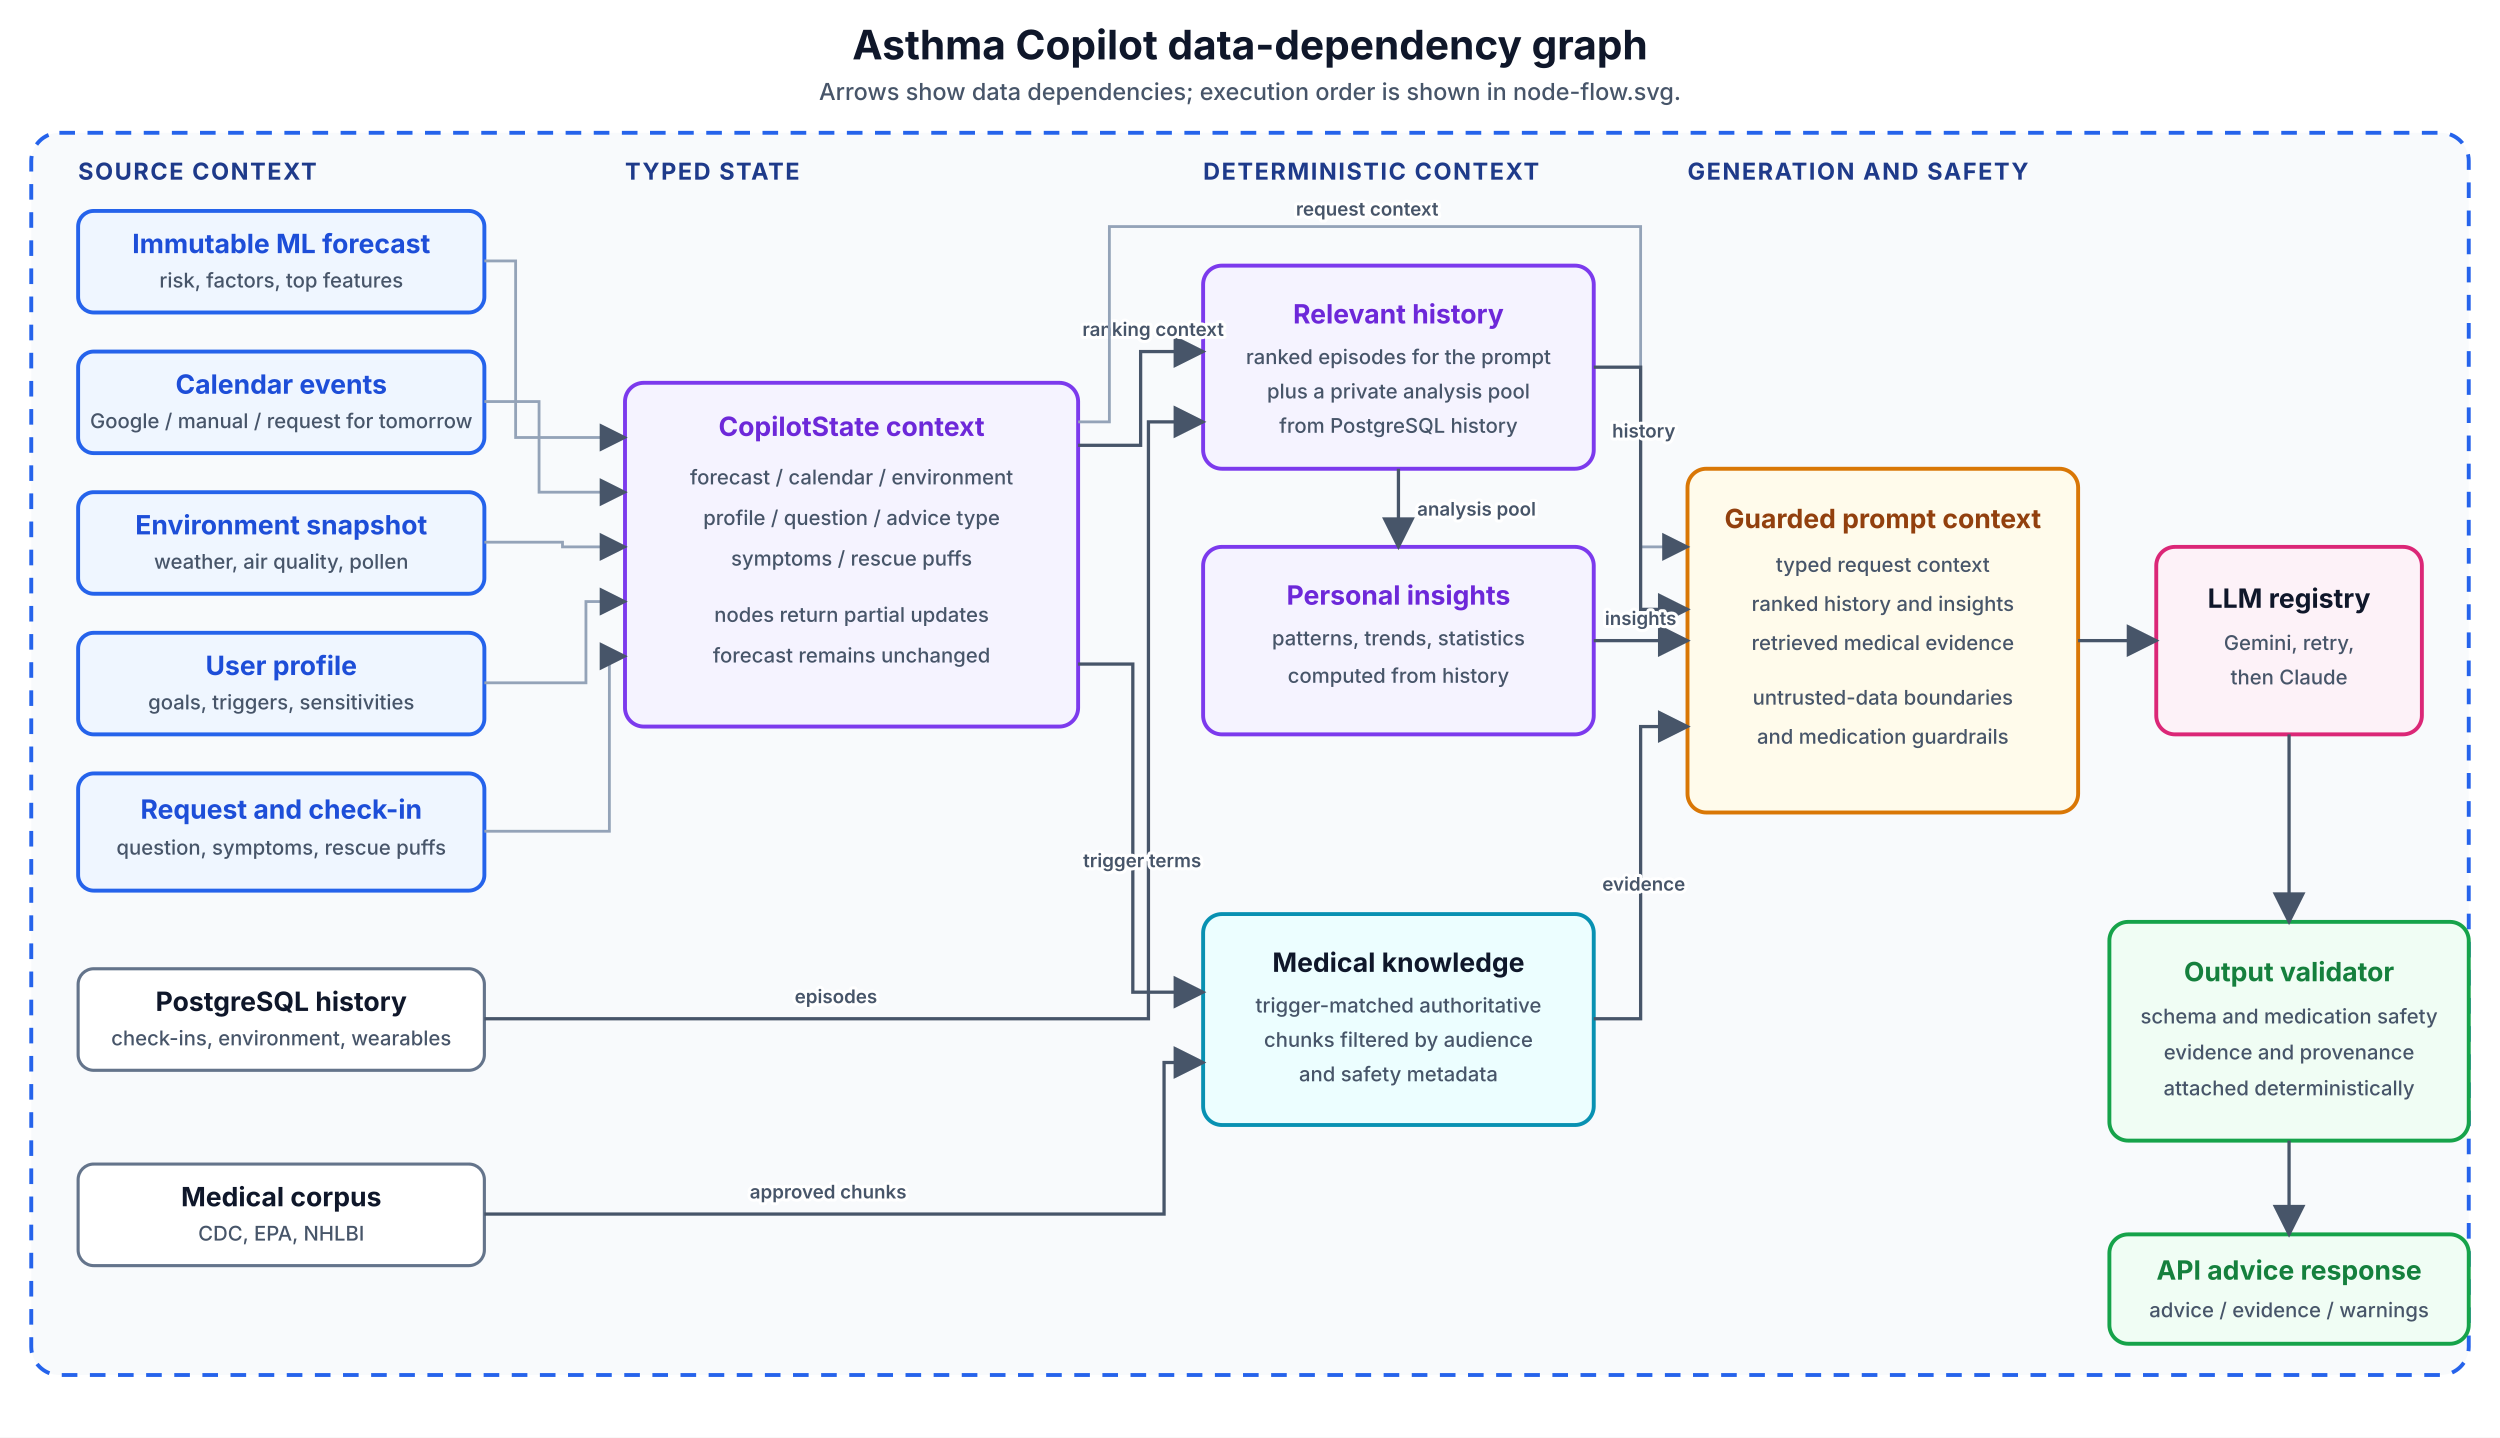
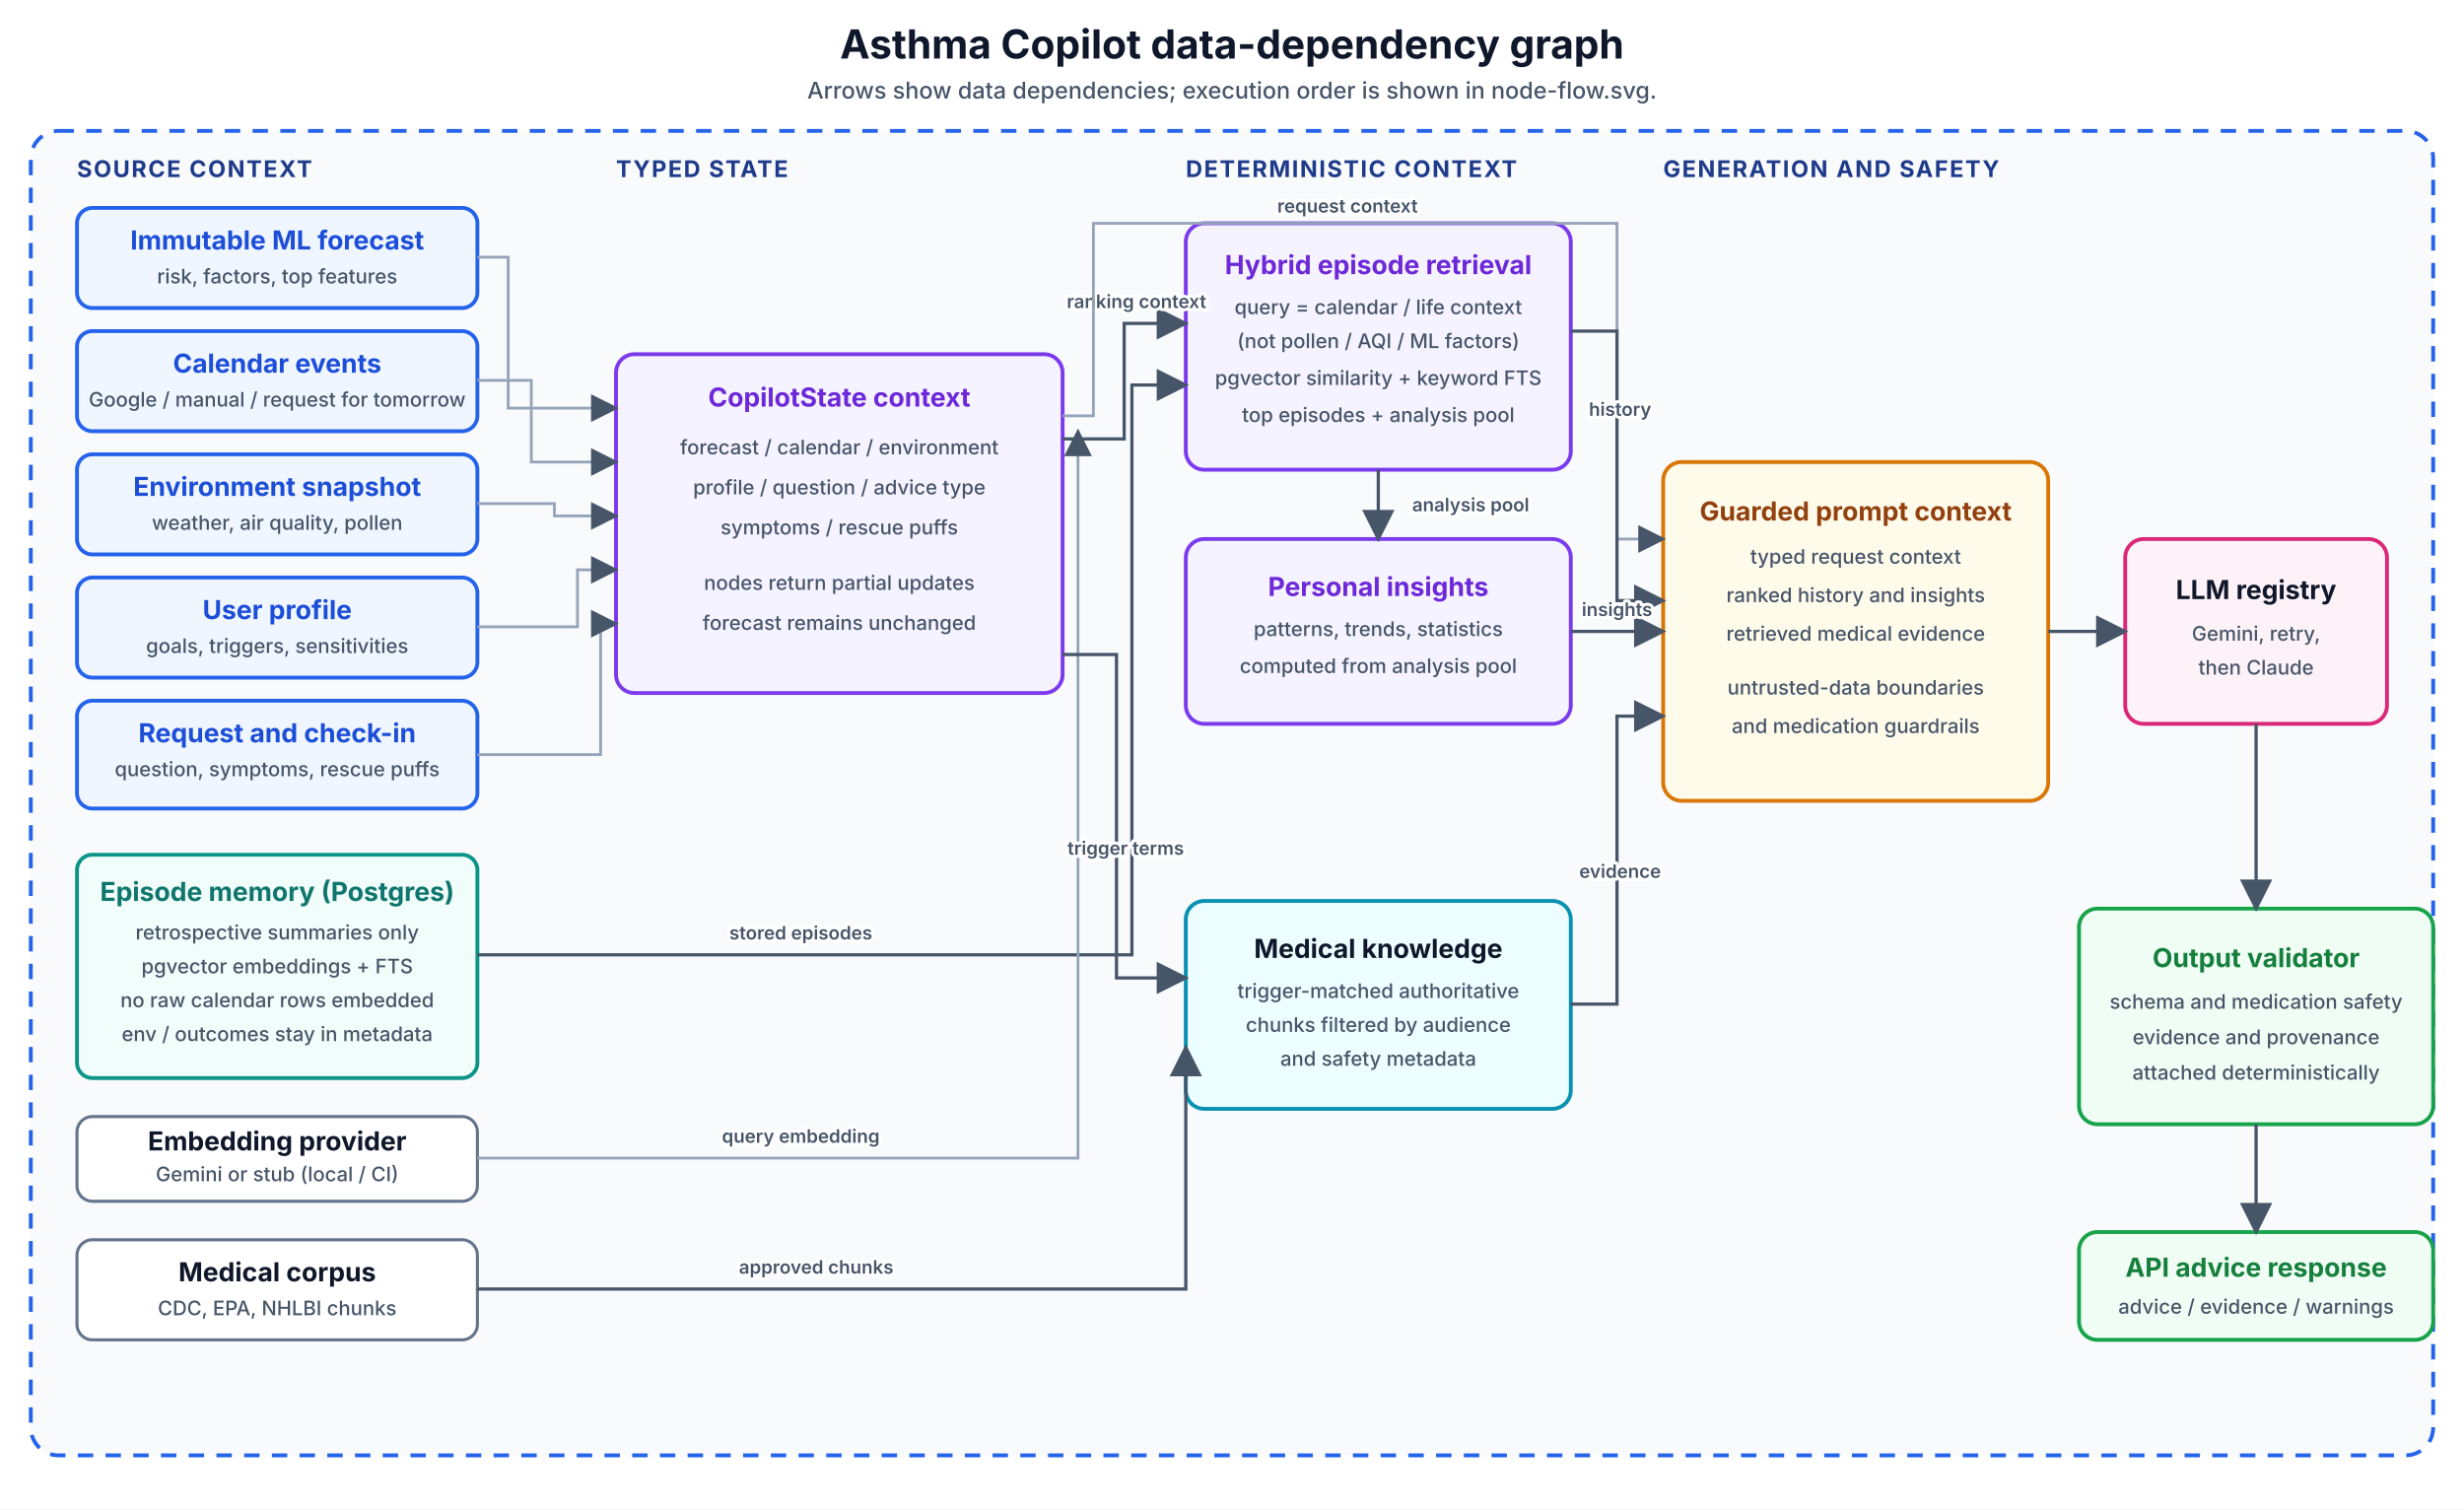
- <svg xmlns="http://www.w3.org/2000/svg" width="1600" height="920" viewBox="0 0 1600 920" role="img" aria-labelledby="title description">
+ <svg xmlns="http://www.w3.org/2000/svg" width="1600" height="980" viewBox="0 0 1600 980" role="img" aria-labelledby="title description">
  <defs>
    <marker id="arrow" markerWidth="10" markerHeight="10" refX="9" refY="5" orient="auto">
      <path d="M0,0 L10,5 L0,10 Z" fill="#475569" />
    </marker>
    <style>
      .box { fill: #ffffff; stroke: #64748b; stroke-width: 2; }
      .input { fill: #eff6ff; stroke: #2563eb; stroke-width: 2.5; }
      .derived { fill: #f5f3ff; stroke: #7c3aed; stroke-width: 2.5; }
      .knowledge { fill: #ecfeff; stroke: #0891b2; stroke-width: 2.5; }
+       .memory { fill: #f0fdfa; stroke: #0d9488; stroke-width: 2.5; }
      .guard { fill: #fffbeb; stroke: #d97706; stroke-width: 2.5; }
      .model { fill: #fdf2f8; stroke: #db2777; stroke-width: 2.5; }
      .result { fill: #f0fdf4; stroke: #16a34a; stroke-width: 2.5; }
      .boundary { fill: #f8fafc; stroke: #2563eb; stroke-width: 2.5; stroke-dasharray: 10 8; }
      .arrow { fill: none; stroke: #475569; stroke-width: 2.1; marker-end: url(#arrow); }
      .secondary { fill: none; stroke: #94a3b8; stroke-width: 1.8; marker-end: url(#arrow); }
      .heading { font: 700 26px -apple-system, BlinkMacSystemFont, "Segoe UI", sans-serif; fill: #0f172a; text-anchor: middle; }
      .subtitle { font: 500 15px -apple-system, BlinkMacSystemFont, "Segoe UI", sans-serif; fill: #475569; text-anchor: middle; }
      .section { font: 700 15px -apple-system, BlinkMacSystemFont, "Segoe UI", sans-serif; fill: #1e3a8a; letter-spacing: 1px; }
      .label { font: 650 17px -apple-system, BlinkMacSystemFont, "Segoe UI", sans-serif; fill: #0f172a; text-anchor: middle; }
      .small { font: 500 13px -apple-system, BlinkMacSystemFont, "Segoe UI", sans-serif; fill: #475569; text-anchor: middle; }
      .edgeLabel { font: 600 12px -apple-system, BlinkMacSystemFont, "Segoe UI", sans-serif; fill: #475569; text-anchor: middle; paint-order: stroke; stroke: #ffffff; stroke-width: 4px; stroke-linejoin: round; }
      .blue { fill: #1d4ed8; }
      .purple { fill: #6d28d9; }
+       .teal { fill: #0f766e; }
      .amber { fill: #92400e; }
      .green { fill: #15803d; }
    </style>
  </defs>
-   <rect width="1600" height="920" fill="#ffffff" />
+   <rect width="1600" height="980" fill="#ffffff" />
  <text class="heading" x="800" y="38">Asthma Copilot data-dependency graph</text>
  <text class="subtitle" x="800" y="64">Arrows show data dependencies; execution order is shown in node-flow.svg.</text>
-   <rect class="boundary" x="20" y="85" width="1560" height="795" rx="18" />
+   <rect class="boundary" x="20" y="85" width="1560" height="860" rx="18" />
  <text class="section" x="50" y="115">SOURCE CONTEXT</text>
  <text class="section" x="400" y="115">TYPED STATE</text>
  <text class="section" x="770" y="115">DETERMINISTIC CONTEXT</text>
  <text class="section" x="1080" y="115">GENERATION AND SAFETY</text>
  <rect class="input" x="50" y="135" width="260" height="65" rx="10" />
  <text class="label blue" x="180" y="162">Immutable ML forecast</text>
  <text class="small" x="180" y="184">risk, factors, top features</text>
-   <rect class="input" x="50" y="225" width="260" height="65" rx="10" />
-   <text class="label blue" x="180" y="252">Calendar events</text>
-   <text class="small" x="180" y="274">Google / manual / request for tomorrow</text>
-   <rect class="input" x="50" y="315" width="260" height="65" rx="10" />
-   <text class="label blue" x="180" y="342">Environment snapshot</text>
-   <text class="small" x="180" y="364">weather, air quality, pollen</text>
-   <rect class="input" x="50" y="405" width="260" height="65" rx="10" />
-   <text class="label blue" x="180" y="432">User profile</text>
-   <text class="small" x="180" y="454">goals, triggers, sensitivities</text>
-   <rect class="input" x="50" y="495" width="260" height="75" rx="10" />
-   <text class="label blue" x="180" y="524">Request and check-in</text>
-   <text class="small" x="180" y="547">question, symptoms, rescue puffs</text>
-   <rect class="box" x="50" y="620" width="260" height="65" rx="10" />
-   <text class="label" x="180" y="647">PostgreSQL history</text>
-   <text class="small" x="180" y="669">check-ins, environment, wearables</text>
-   <rect class="box" x="50" y="745" width="260" height="65" rx="10" />
-   <text class="label" x="180" y="772">Medical corpus</text>
-   <text class="small" x="180" y="794">CDC, EPA, NHLBI</text>
-   <rect class="derived" x="400" y="245" width="290" height="220" rx="12" />
-   <text class="label purple" x="545" y="279">CopilotState context</text>
-   <text class="small" x="545" y="310">forecast / calendar / environment</text>
-   <text class="small" x="545" y="336">profile / question / advice type</text>
-   <text class="small" x="545" y="362">symptoms / rescue puffs</text>
-   <text class="small" x="545" y="398">nodes return partial updates</text>
-   <text class="small" x="545" y="424">forecast remains unchanged</text>
-   <path class="secondary" d="M310 167 H330 V280 H400" />
-   <path class="secondary" d="M310 257 H345 V315 H400" />
-   <path class="secondary" d="M310 347 H360 V350 H400" />
-   <path class="secondary" d="M310 437 H375 V385 H400" />
-   <path class="secondary" d="M310 532 H390 V420 H400" />
-   <rect class="derived" x="770" y="170" width="250" height="130" rx="12" />
-   <text class="label purple" x="895" y="207">Relevant history</text>
-   <text class="small" x="895" y="233">ranked episodes for the prompt</text>
-   <text class="small" x="895" y="255">plus a private analysis pool</text>
-   <text class="small" x="895" y="277">from PostgreSQL history</text>
+   <rect class="input" x="50" y="215" width="260" height="65" rx="10" />
+   <text class="label blue" x="180" y="242">Calendar events</text>
+   <text class="small" x="180" y="264">Google / manual / request for tomorrow</text>
+   <rect class="input" x="50" y="295" width="260" height="65" rx="10" />
+   <text class="label blue" x="180" y="322">Environment snapshot</text>
+   <text class="small" x="180" y="344">weather, air quality, pollen</text>
+   <rect class="input" x="50" y="375" width="260" height="65" rx="10" />
+   <text class="label blue" x="180" y="402">User profile</text>
+   <text class="small" x="180" y="424">goals, triggers, sensitivities</text>
+   <rect class="input" x="50" y="455" width="260" height="70" rx="10" />
+   <text class="label blue" x="180" y="482">Request and check-in</text>
+   <text class="small" x="180" y="504">question, symptoms, rescue puffs</text>
+   <rect class="memory" x="50" y="555" width="260" height="145" rx="10" />
+   <text class="label teal" x="180" y="585">Episode memory (Postgres)</text>
+   <text class="small" x="180" y="610">retrospective summaries only</text>
+   <text class="small" x="180" y="632">pgvector embeddings + FTS</text>
+   <text class="small" x="180" y="654">no raw calendar rows embedded</text>
+   <text class="small" x="180" y="676">env / outcomes stay in metadata</text>
+   <rect class="box" x="50" y="725" width="260" height="55" rx="10" />
+   <text class="label" x="180" y="747">Embedding provider</text>
+   <text class="small" x="180" y="767">Gemini or stub (local / CI)</text>
+   <rect class="box" x="50" y="805" width="260" height="65" rx="10" />
+   <text class="label" x="180" y="832">Medical corpus</text>
+   <text class="small" x="180" y="854">CDC, EPA, NHLBI chunks</text>
+   <rect class="derived" x="400" y="230" width="290" height="220" rx="12" />
+   <text class="label purple" x="545" y="264">CopilotState context</text>
+   <text class="small" x="545" y="295">forecast / calendar / environment</text>
+   <text class="small" x="545" y="321">profile / question / advice type</text>
+   <text class="small" x="545" y="347">symptoms / rescue puffs</text>
+   <text class="small" x="545" y="383">nodes return partial updates</text>
+   <text class="small" x="545" y="409">forecast remains unchanged</text>
+   <path class="secondary" d="M310 167 H330 V265 H400" />
+   <path class="secondary" d="M310 247 H345 V300 H400" />
+   <path class="secondary" d="M310 327 H360 V335 H400" />
+   <path class="secondary" d="M310 407 H375 V370 H400" />
+   <path class="secondary" d="M310 490 H390 V405 H400" />
+   <rect class="derived" x="770" y="145" width="250" height="160" rx="12" />
+   <text class="label purple" x="895" y="178">Hybrid episode retrieval</text>
+   <text class="small" x="895" y="204">query = calendar / life context</text>
+   <text class="small" x="895" y="226">(not pollen / AQI / ML factors)</text>
+   <text class="small" x="895" y="250">pgvector similarity + keyword FTS</text>
+   <text class="small" x="895" y="274">top episodes + analysis pool</text>
  <rect class="derived" x="770" y="350" width="250" height="120" rx="12" />
  <text class="label purple" x="895" y="387">Personal insights</text>
  <text class="small" x="895" y="413">patterns, trends, statistics</text>
-   <text class="small" x="895" y="437">computed from history</text>
+   <text class="small" x="895" y="437">computed from analysis pool</text>
  <rect class="knowledge" x="770" y="585" width="250" height="135" rx="12" />
  <text class="label" x="895" y="622">Medical knowledge</text>
  <text class="small" x="895" y="648">trigger-matched authoritative</text>
  <text class="small" x="895" y="670">chunks filtered by audience</text>
  <text class="small" x="895" y="692">and safety metadata</text>
-   <path class="arrow" d="M690 285 H730 V225 H770" />
-   <text class="edgeLabel" x="738" y="215">ranking context</text>
-   <path class="arrow" d="M310 652 H735 V270 H770" />
-   <text class="edgeLabel" x="535" y="642">episodes</text>
-   <path class="arrow" d="M895 300 V350" />
-   <text class="edgeLabel" x="945" y="330">analysis pool</text>
+   <path class="arrow" d="M690 285 H730 V210 H770" />
+   <text class="edgeLabel" x="738" y="200">ranking context</text>
+   <path class="arrow" d="M310 620 H735 V250 H770" />
+   <text class="edgeLabel" x="520" y="610">stored episodes</text>
+   <path class="secondary" d="M310 752 H700 V280" />
+   <text class="edgeLabel" x="520" y="742">query embedding</text>
+   <path class="arrow" d="M895 305 V350" />
+   <text class="edgeLabel" x="955" y="332">analysis pool</text>
  <path class="arrow" d="M690 425 H725 V635 H770" />
  <text class="edgeLabel" x="731" y="555">trigger terms</text>
-   <path class="arrow" d="M310 777 H745 V680 H770" />
-   <text class="edgeLabel" x="530" y="767">approved chunks</text>
+   <path class="arrow" d="M310 837 H745 H770 V680" />
+   <text class="edgeLabel" x="530" y="827">approved chunks</text>
  <rect class="guard" x="1080" y="300" width="250" height="220" rx="12" />
  <text class="label amber" x="1205" y="338">Guarded prompt context</text>
  <text class="small" x="1205" y="366">typed request context</text>
  <text class="small" x="1205" y="391">ranked history and insights</text>
  <text class="small" x="1205" y="416">retrieved medical evidence</text>
  <text class="small" x="1205" y="451">untrusted-data boundaries</text>
  <text class="small" x="1205" y="476">and medication guardrails</text>
  <path class="secondary" d="M690 270 H710 V145 H1050 V350 H1080" />
  <text class="edgeLabel" x="875" y="138">request context</text>
-   <path class="arrow" d="M1020 235 H1050 V390 H1080" />
-   <text class="edgeLabel" x="1052" y="280">history</text>
+   <path class="arrow" d="M1020 215 H1050 V390 H1080" />
+   <text class="edgeLabel" x="1052" y="270">history</text>
  <path class="arrow" d="M1020 410 H1080" />
  <text class="edgeLabel" x="1050" y="400">insights</text>
  <path class="arrow" d="M1020 652 H1050 V465 H1080" />
  <text class="edgeLabel" x="1052" y="570">evidence</text>
  <rect class="model" x="1380" y="350" width="170" height="120" rx="12" />
  <text class="label" x="1465" y="389">LLM registry</text>
  <text class="small" x="1465" y="416">Gemini, retry,</text>
  <text class="small" x="1465" y="438">then Claude</text>
  <path class="arrow" d="M1330 410 H1380" />
  <rect class="result" x="1350" y="590" width="230" height="140" rx="12" />
  <text class="label green" x="1465" y="628">Output validator</text>
  <text class="small" x="1465" y="655">schema and medication safety</text>
  <text class="small" x="1465" y="678">evidence and provenance</text>
  <text class="small" x="1465" y="701">attached deterministically</text>
  <path class="arrow" d="M1465 470 V590" />
-   <rect class="result" x="1350" y="790" width="230" height="70" rx="12" />
-   <text class="label green" x="1465" y="819">API advice response</text>
-   <text class="small" x="1465" y="843">advice / evidence / warnings</text>
-   <path class="arrow" d="M1465 730 V790" />
+   <rect class="result" x="1350" y="800" width="230" height="70" rx="12" />
+   <text class="label green" x="1465" y="829">API advice response</text>
+   <text class="small" x="1465" y="853">advice / evidence / warnings</text>
+   <path class="arrow" d="M1465 730 V800" />
</svg>
